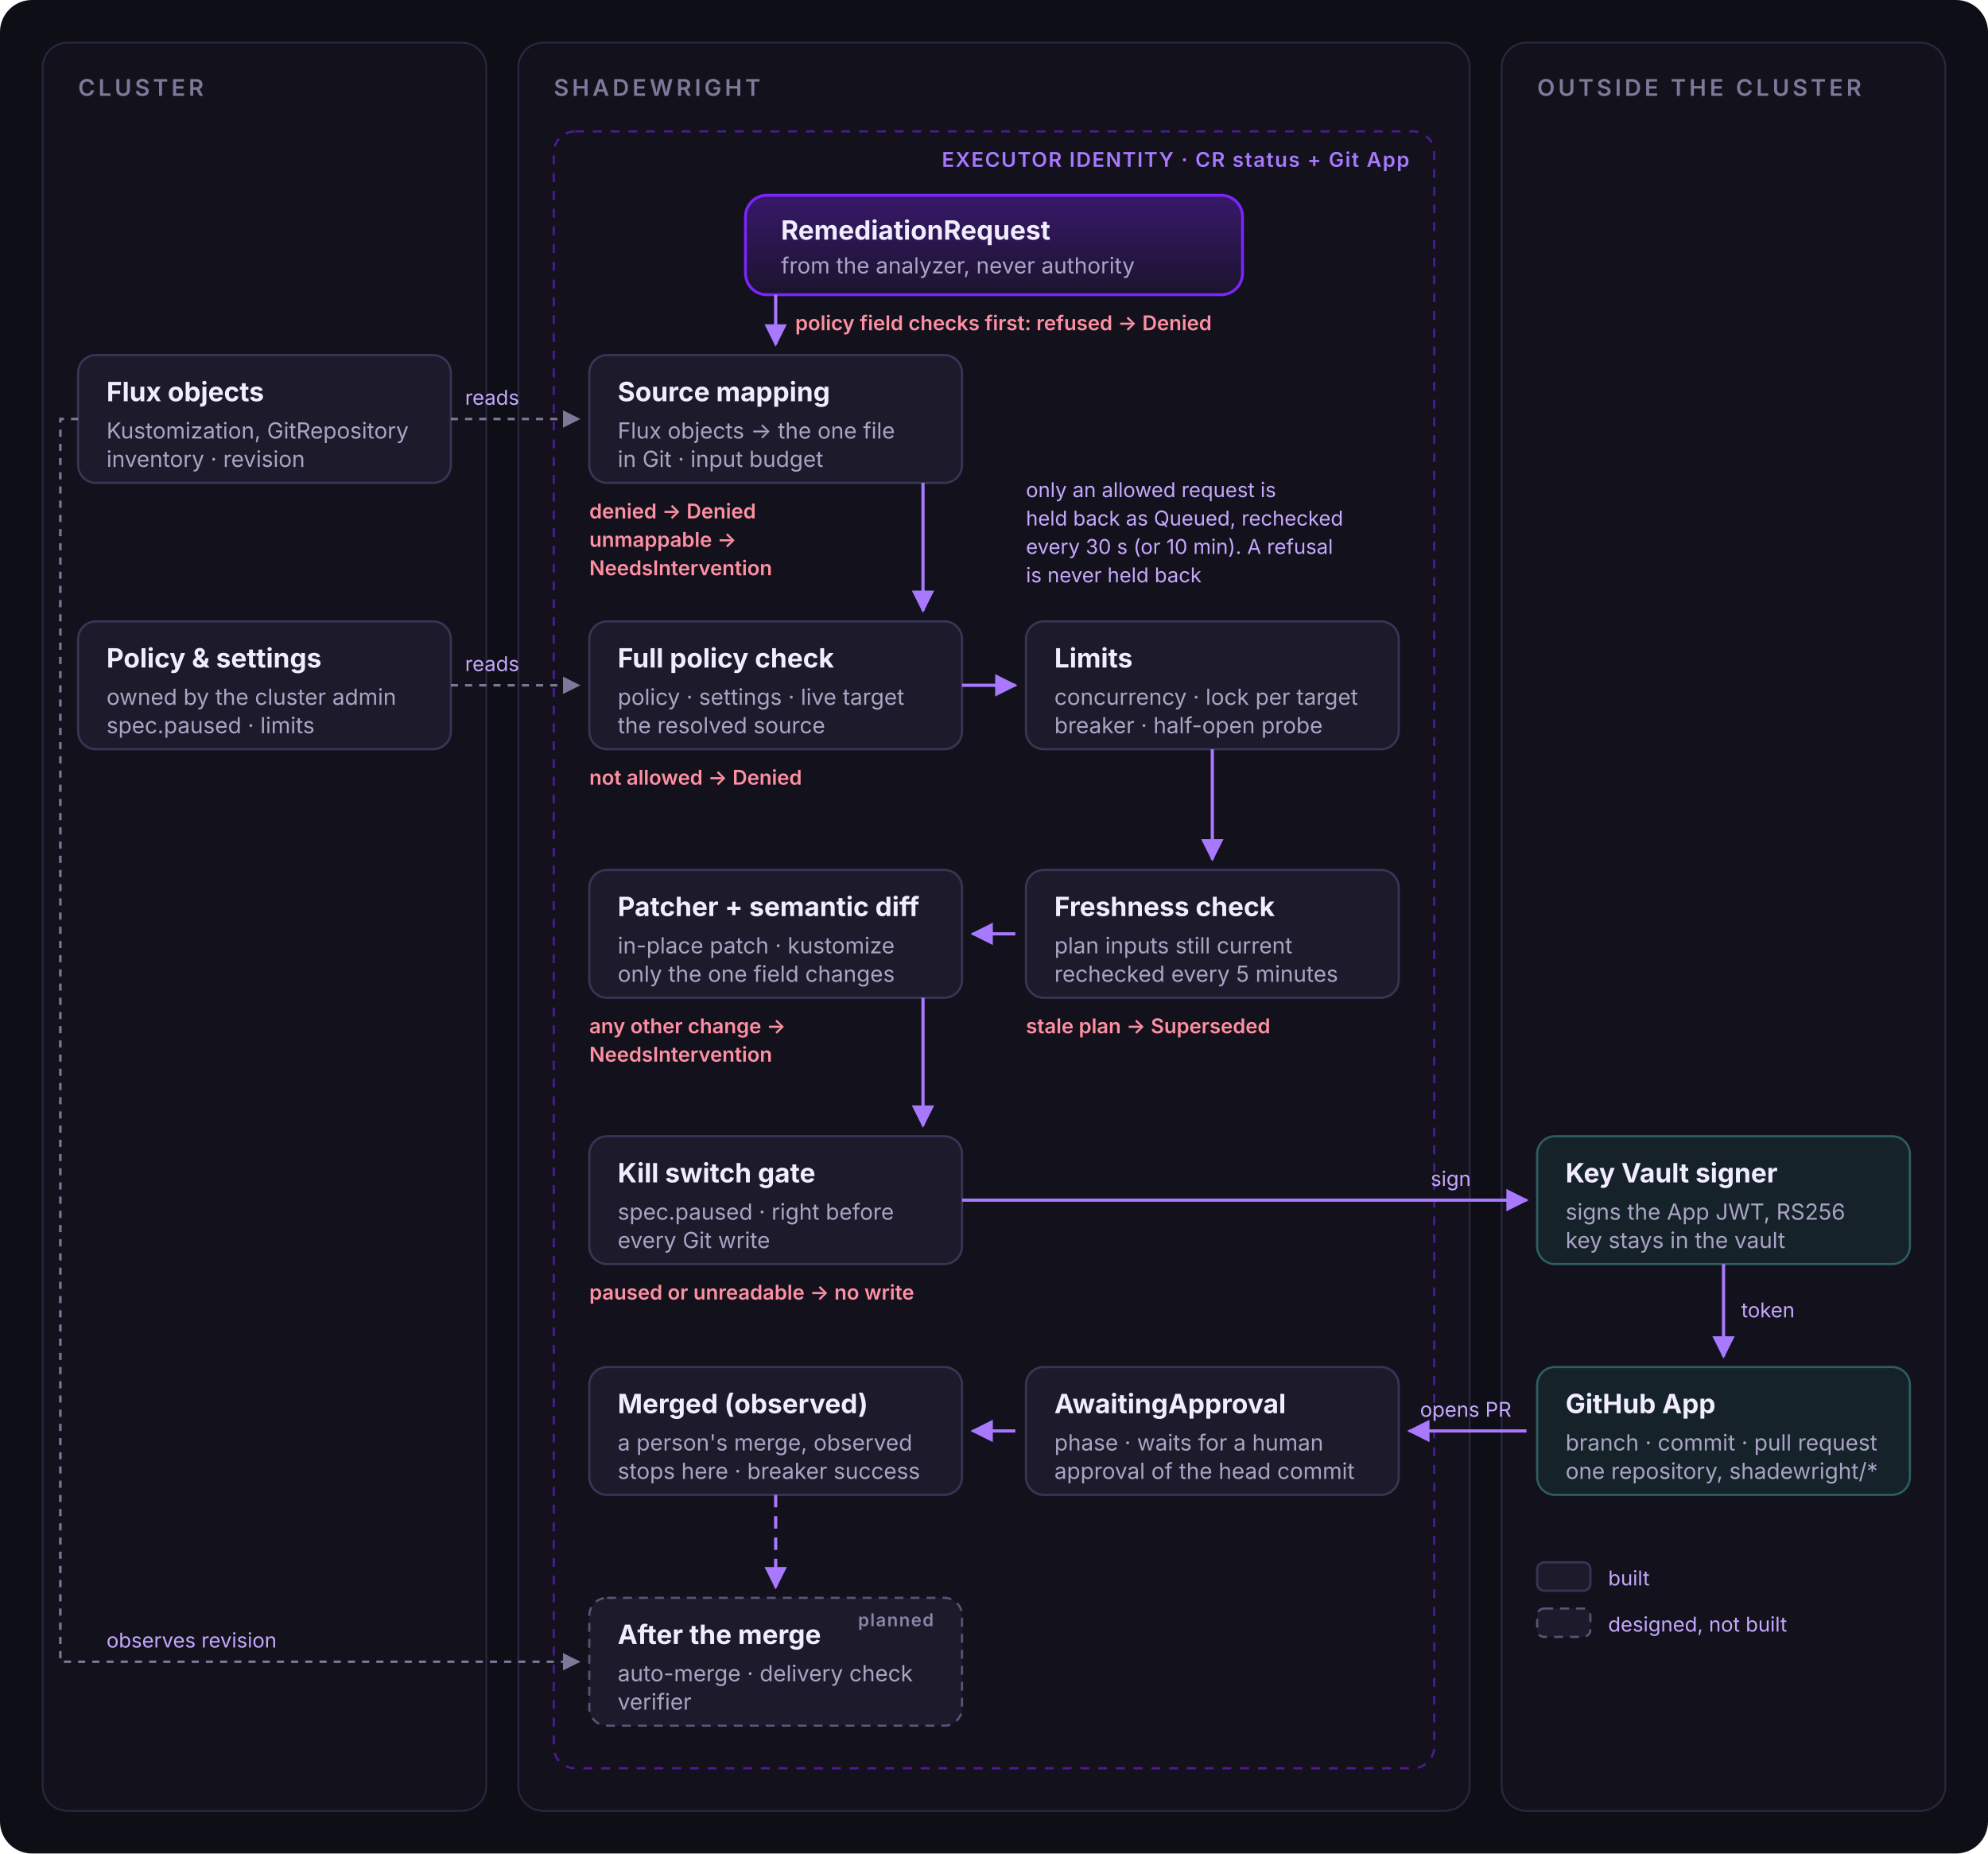
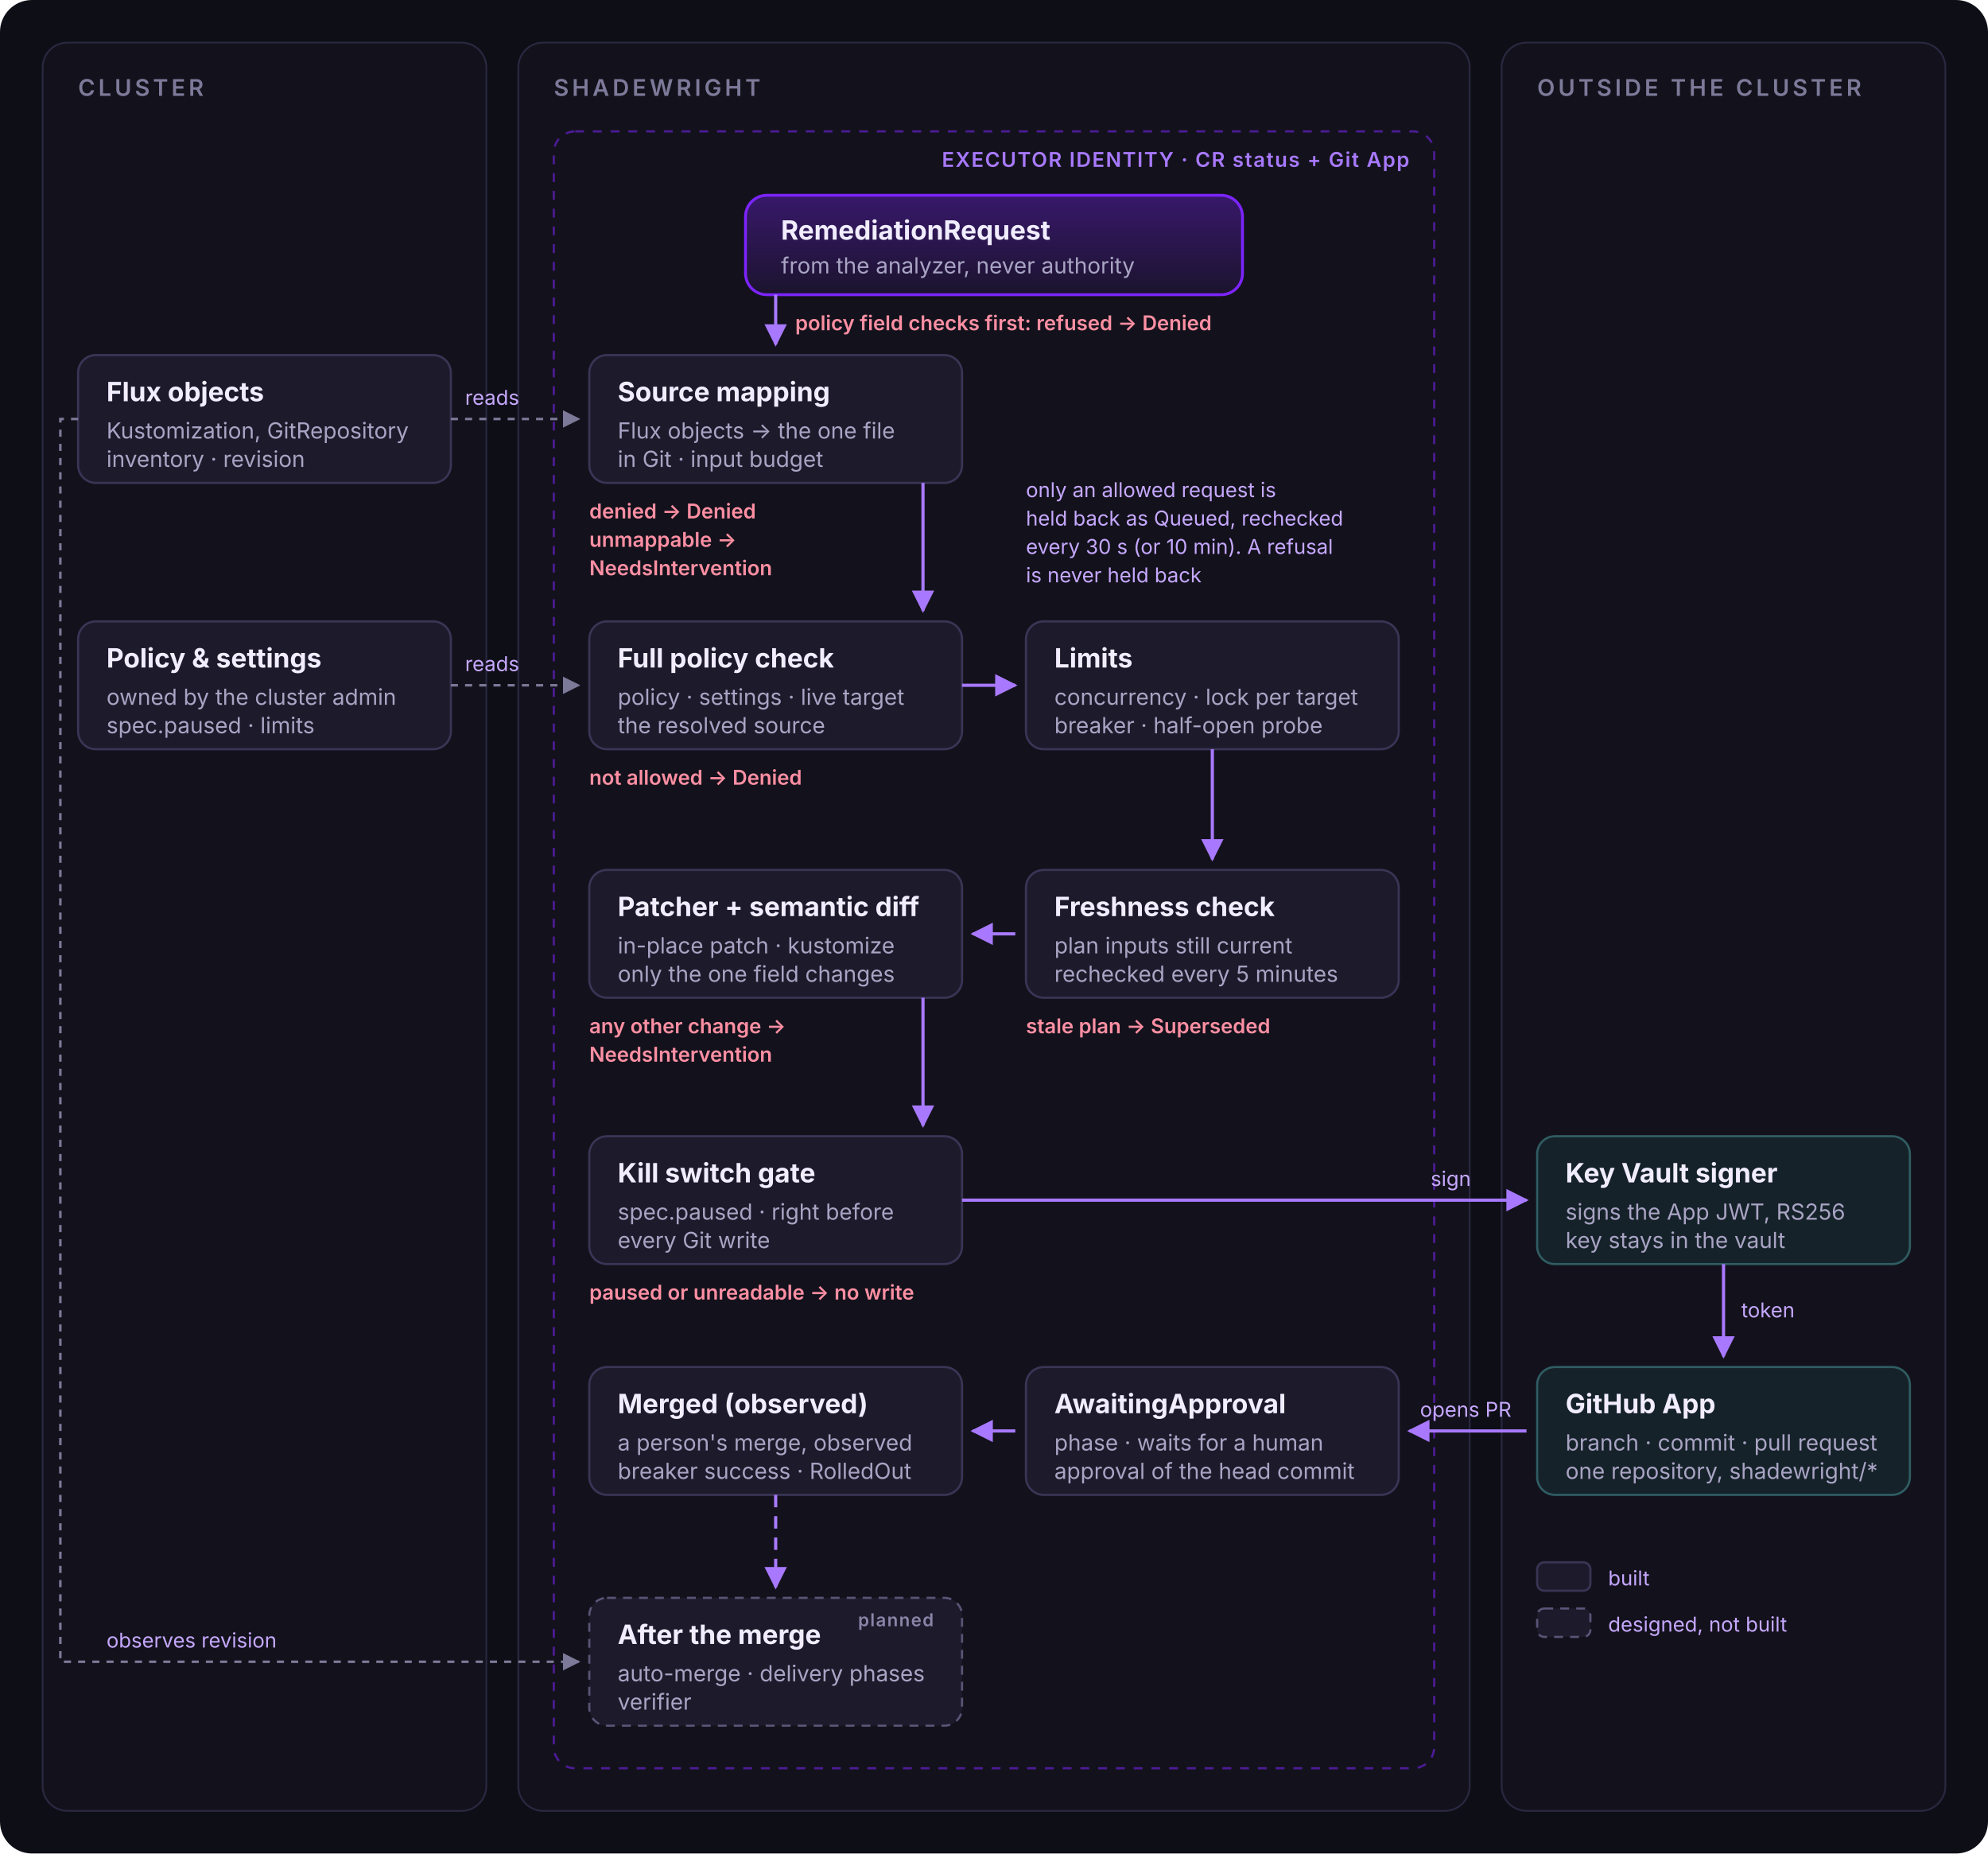
<svg xmlns="http://www.w3.org/2000/svg" viewBox="0 0 1120 1044" role="img" aria-labelledby="t d" font-family="Inter, 'Segoe UI', system-ui, -apple-system, sans-serif">
  <defs>
    <marker id="a" viewBox="0 0 10 10" refX="9" refY="5" markerWidth="7" markerHeight="7" orient="auto-start-reverse">
      <path d="M0 0 10 5 0 10z" fill="#a879ff" />
    </marker>
    <marker id="m" viewBox="0 0 10 10" refX="9" refY="5" markerWidth="7" markerHeight="7" orient="auto-start-reverse">
      <path d="M0 0 10 5 0 10z" fill="#7d7999" />
    </marker>
    <linearGradient id="glow" x1="0" y1="0" x2="0" y2="1">
      <stop offset="0" stop-color="#7c24fc" stop-opacity=".35" />
      <stop offset="1" stop-color="#7c24fc" stop-opacity=".08" />
    </linearGradient>
    <style>
      .lane{fill:#13121c;stroke:#2a2740}
      .lanet{fill:#7d7999;font-size:13px;font-weight:600;letter-spacing:.14em}
      .box{fill:#1d1b2b;stroke:#3a3556;stroke-width:1.2}
      .key{fill:url(#glow);stroke:#7c24fc;stroke-width:1.6}
      .ext{fill:#16222a;stroke:#2f5d63;stroke-width:1.2}
      .pl{fill:#1d1b2b;stroke:#5a5478;stroke-width:1.2;stroke-dasharray:5 4}
      .plk{fill:url(#glow);stroke:#7c24fc;stroke-width:1.6;stroke-dasharray:6 4}
      .ple{fill:#16222a;stroke:#2f5d63;stroke-width:1.2;stroke-dasharray:5 4}
      .pn{fill:#8a85a8;font-size:10px;font-weight:600;letter-spacing:.06em}
      .h{fill:#f1edff;font-size:15px;font-weight:650}
      .s{fill:#a9a4c4;font-size:12.5px}
      .id{fill:none;stroke:#7c24fc;stroke-opacity:.55;stroke-dasharray:5 5;stroke-width:1.2}
      .idt{fill:#a879ff;font-size:11.5px;font-weight:600;letter-spacing:.06em}
      .f{stroke:#a879ff;stroke-width:1.8;fill:none}
      .fp{stroke:#a879ff;stroke-width:1.8;fill:none;stroke-dasharray:7 5}
      .r{stroke:#7d7999;stroke-width:1.4;fill:none;stroke-dasharray:4 4}
      .lbl{fill:#c6a8ff;font-size:11.5px}
      .no{fill:#ff8fa3;font-size:11.5px;font-weight:600}
    </style>
  </defs>
  <rect width="1120" height="1044" rx="18" fill="#0e0e16" />
  <rect class="lane" x="24" y="24" width="250" height="996" rx="14" />
  <text class="lanet" x="44" y="54">CLUSTER</text>
  <rect class="lane" x="292" y="24" width="536" height="996" rx="14" />
  <text class="lanet" x="312" y="54">SHADEWRIGHT</text>
  <rect class="lane" x="846" y="24" width="250" height="996" rx="14" />
  <text class="lanet" x="866" y="54">OUTSIDE THE CLUSTER</text>
  <rect class="id" x="312" y="74" width="496" height="922" rx="12" />
  <text class="idt" x="794" y="94" text-anchor="end">EXECUTOR IDENTITY · CR status + Git App</text>
  <rect class="box" x="44" y="200" width="210" height="72" rx="10" />
  <text class="h" x="60" y="226">Flux objects</text>
  <text class="s" x="60" y="247">Kustomization, GitRepository</text>
  <text class="s" x="60" y="263">inventory · revision</text>
  <rect class="box" x="44" y="350" width="210" height="72" rx="10" />
  <text class="h" x="60" y="376">Policy &amp; settings</text>
  <text class="s" x="60" y="397">owned by the cluster admin</text>
  <text class="s" x="60" y="413">spec.paused · limits</text>
  <rect class="key" x="420" y="110" width="280" height="56" rx="12" />
  <text class="h" x="440" y="135">RemediationRequest</text>
  <text class="s" x="440" y="154">from the analyzer, never authority</text>
  <rect class="box" x="332" y="200" width="210" height="72" rx="10" />
  <text class="h" x="348" y="226">Source mapping</text>
  <text class="s" x="348" y="247">Flux objects → the one file</text>
  <text class="s" x="348" y="263">in Git · input budget</text>
  <text class="no" x="332" y="292">denied → Denied</text>
  <text class="no" x="332" y="308">unmappable →</text>
  <text class="no" x="332" y="324">NeedsIntervention</text>
  <rect class="box" x="332" y="350" width="210" height="72" rx="10" />
  <text class="h" x="348" y="376">Full policy check</text>
  <text class="s" x="348" y="397">policy · settings · live target</text>
  <text class="s" x="348" y="413">the resolved source</text>
  <text class="no" x="332" y="442">not allowed → Denied</text>
  <rect class="box" x="578" y="350" width="210" height="72" rx="10" />
  <text class="h" x="594" y="376">Limits</text>
  <text class="s" x="594" y="397">concurrency · lock per target</text>
  <text class="s" x="594" y="413">breaker · half-open probe</text>
  <text class="lbl" x="578" y="280">only an allowed request is</text>
  <text class="lbl" x="578" y="296">held back as Queued, rechecked</text>
  <text class="lbl" x="578" y="312">every 30 s (or 10 min). A refusal</text>
  <text class="lbl" x="578" y="328">is never held back</text>
  <rect class="box" x="578" y="490" width="210" height="72" rx="10" />
  <text class="h" x="594" y="516">Freshness check</text>
  <text class="s" x="594" y="537">plan inputs still current</text>
  <text class="s" x="594" y="553">rechecked every 5 minutes</text>
  <text class="no" x="578" y="582">stale plan → Superseded</text>
  <rect class="box" x="332" y="490" width="210" height="72" rx="10" />
  <text class="h" x="348" y="516">Patcher + semantic diff</text>
  <text class="s" x="348" y="537">in-place patch · kustomize</text>
  <text class="s" x="348" y="553">only the one field changes</text>
  <text class="no" x="332" y="582">any other change →</text>
  <text class="no" x="332" y="598">NeedsIntervention</text>
  <rect class="box" x="332" y="640" width="210" height="72" rx="10" />
  <text class="h" x="348" y="666">Kill switch gate</text>
  <text class="s" x="348" y="687">spec.paused · right before</text>
  <text class="s" x="348" y="703">every Git write</text>
  <text class="no" x="332" y="732">paused or unreadable → no write</text>
  <rect class="box" x="578" y="770" width="210" height="72" rx="10" />
  <text class="h" x="594" y="796">AwaitingApproval</text>
  <text class="s" x="594" y="817">phase · waits for a human</text>
  <text class="s" x="594" y="833">approval of the head commit</text>
  <rect class="box" x="332" y="770" width="210" height="72" rx="10" />
  <text class="h" x="348" y="796">Merged (observed)</text>
  <text class="s" x="348" y="817">a person's merge, observed</text>
-   <text class="s" x="348" y="833">stops here · breaker success</text>
+   <text class="s" x="348" y="833">breaker success · RolledOut</text>
  <rect class="pl" x="332" y="900" width="210" height="72" rx="10" />
  <text class="h" x="348" y="926">After the merge</text>
-   <text class="s" x="348" y="947">auto-merge · delivery check</text>
+   <text class="s" x="348" y="947">auto-merge · delivery phases</text>
  <text class="s" x="348" y="963">verifier</text>
  <text class="pn" x="526" y="916" text-anchor="end">planned</text>
  <rect class="ext" x="866" y="640" width="210" height="72" rx="10" />
  <text class="h" x="882" y="666">Key Vault signer</text>
  <text class="s" x="882" y="687">signs the App JWT, RS256</text>
  <text class="s" x="882" y="703">key stays in the vault</text>
  <rect class="ext" x="866" y="770" width="210" height="72" rx="10" />
  <text class="h" x="882" y="796">GitHub App</text>
  <text class="s" x="882" y="817">branch · commit · pull request</text>
  <text class="s" x="882" y="833">one repository, shadewright/*</text>
  <rect class="box" x="866" y="880" width="30" height="16" rx="4" />
  <text class="lbl" x="906" y="893">built</text>
  <rect class="pl" x="866" y="906" width="30" height="16" rx="4" />
  <text class="lbl" x="906" y="919">designed, not built</text>
  <path class="f" d="M437 166V194" marker-end="url(#a)" />
  <text class="no" x="448" y="186">policy field checks first: refused → Denied</text>
  <path class="r" d="M254 236H326" marker-end="url(#m)" />
  <text class="lbl" x="262" y="228">reads</text>
  <path class="f" d="M520 272V344" marker-end="url(#a)" />
  <path class="r" d="M254 386H326" marker-end="url(#m)" />
  <text class="lbl" x="262" y="378">reads</text>
  <path class="f" d="M542 386H572" marker-end="url(#a)" />
  <path class="f" d="M683 422V484" marker-end="url(#a)" />
  <path class="f" d="M572 526H548" marker-end="url(#a)" />
  <path class="f" d="M520 562V634" marker-end="url(#a)" />
  <path class="f" d="M542 676H860" marker-end="url(#a)" />
  <text class="lbl" x="806" y="668">sign</text>
  <path class="f" d="M971 712V764" marker-end="url(#a)" />
  <text class="lbl" x="981" y="742">token</text>
  <path class="f" d="M860 806H794" marker-end="url(#a)" />
  <text class="lbl" x="800" y="798">opens PR</text>
  <path class="f" d="M572 806H548" marker-end="url(#a)" />
  <path class="fp" d="M437 842V894" marker-end="url(#a)" />
  <path class="r" d="M44 236H34V936H326" marker-end="url(#m)" />
  <text class="lbl" x="60" y="928">observes revision</text>
</svg>
